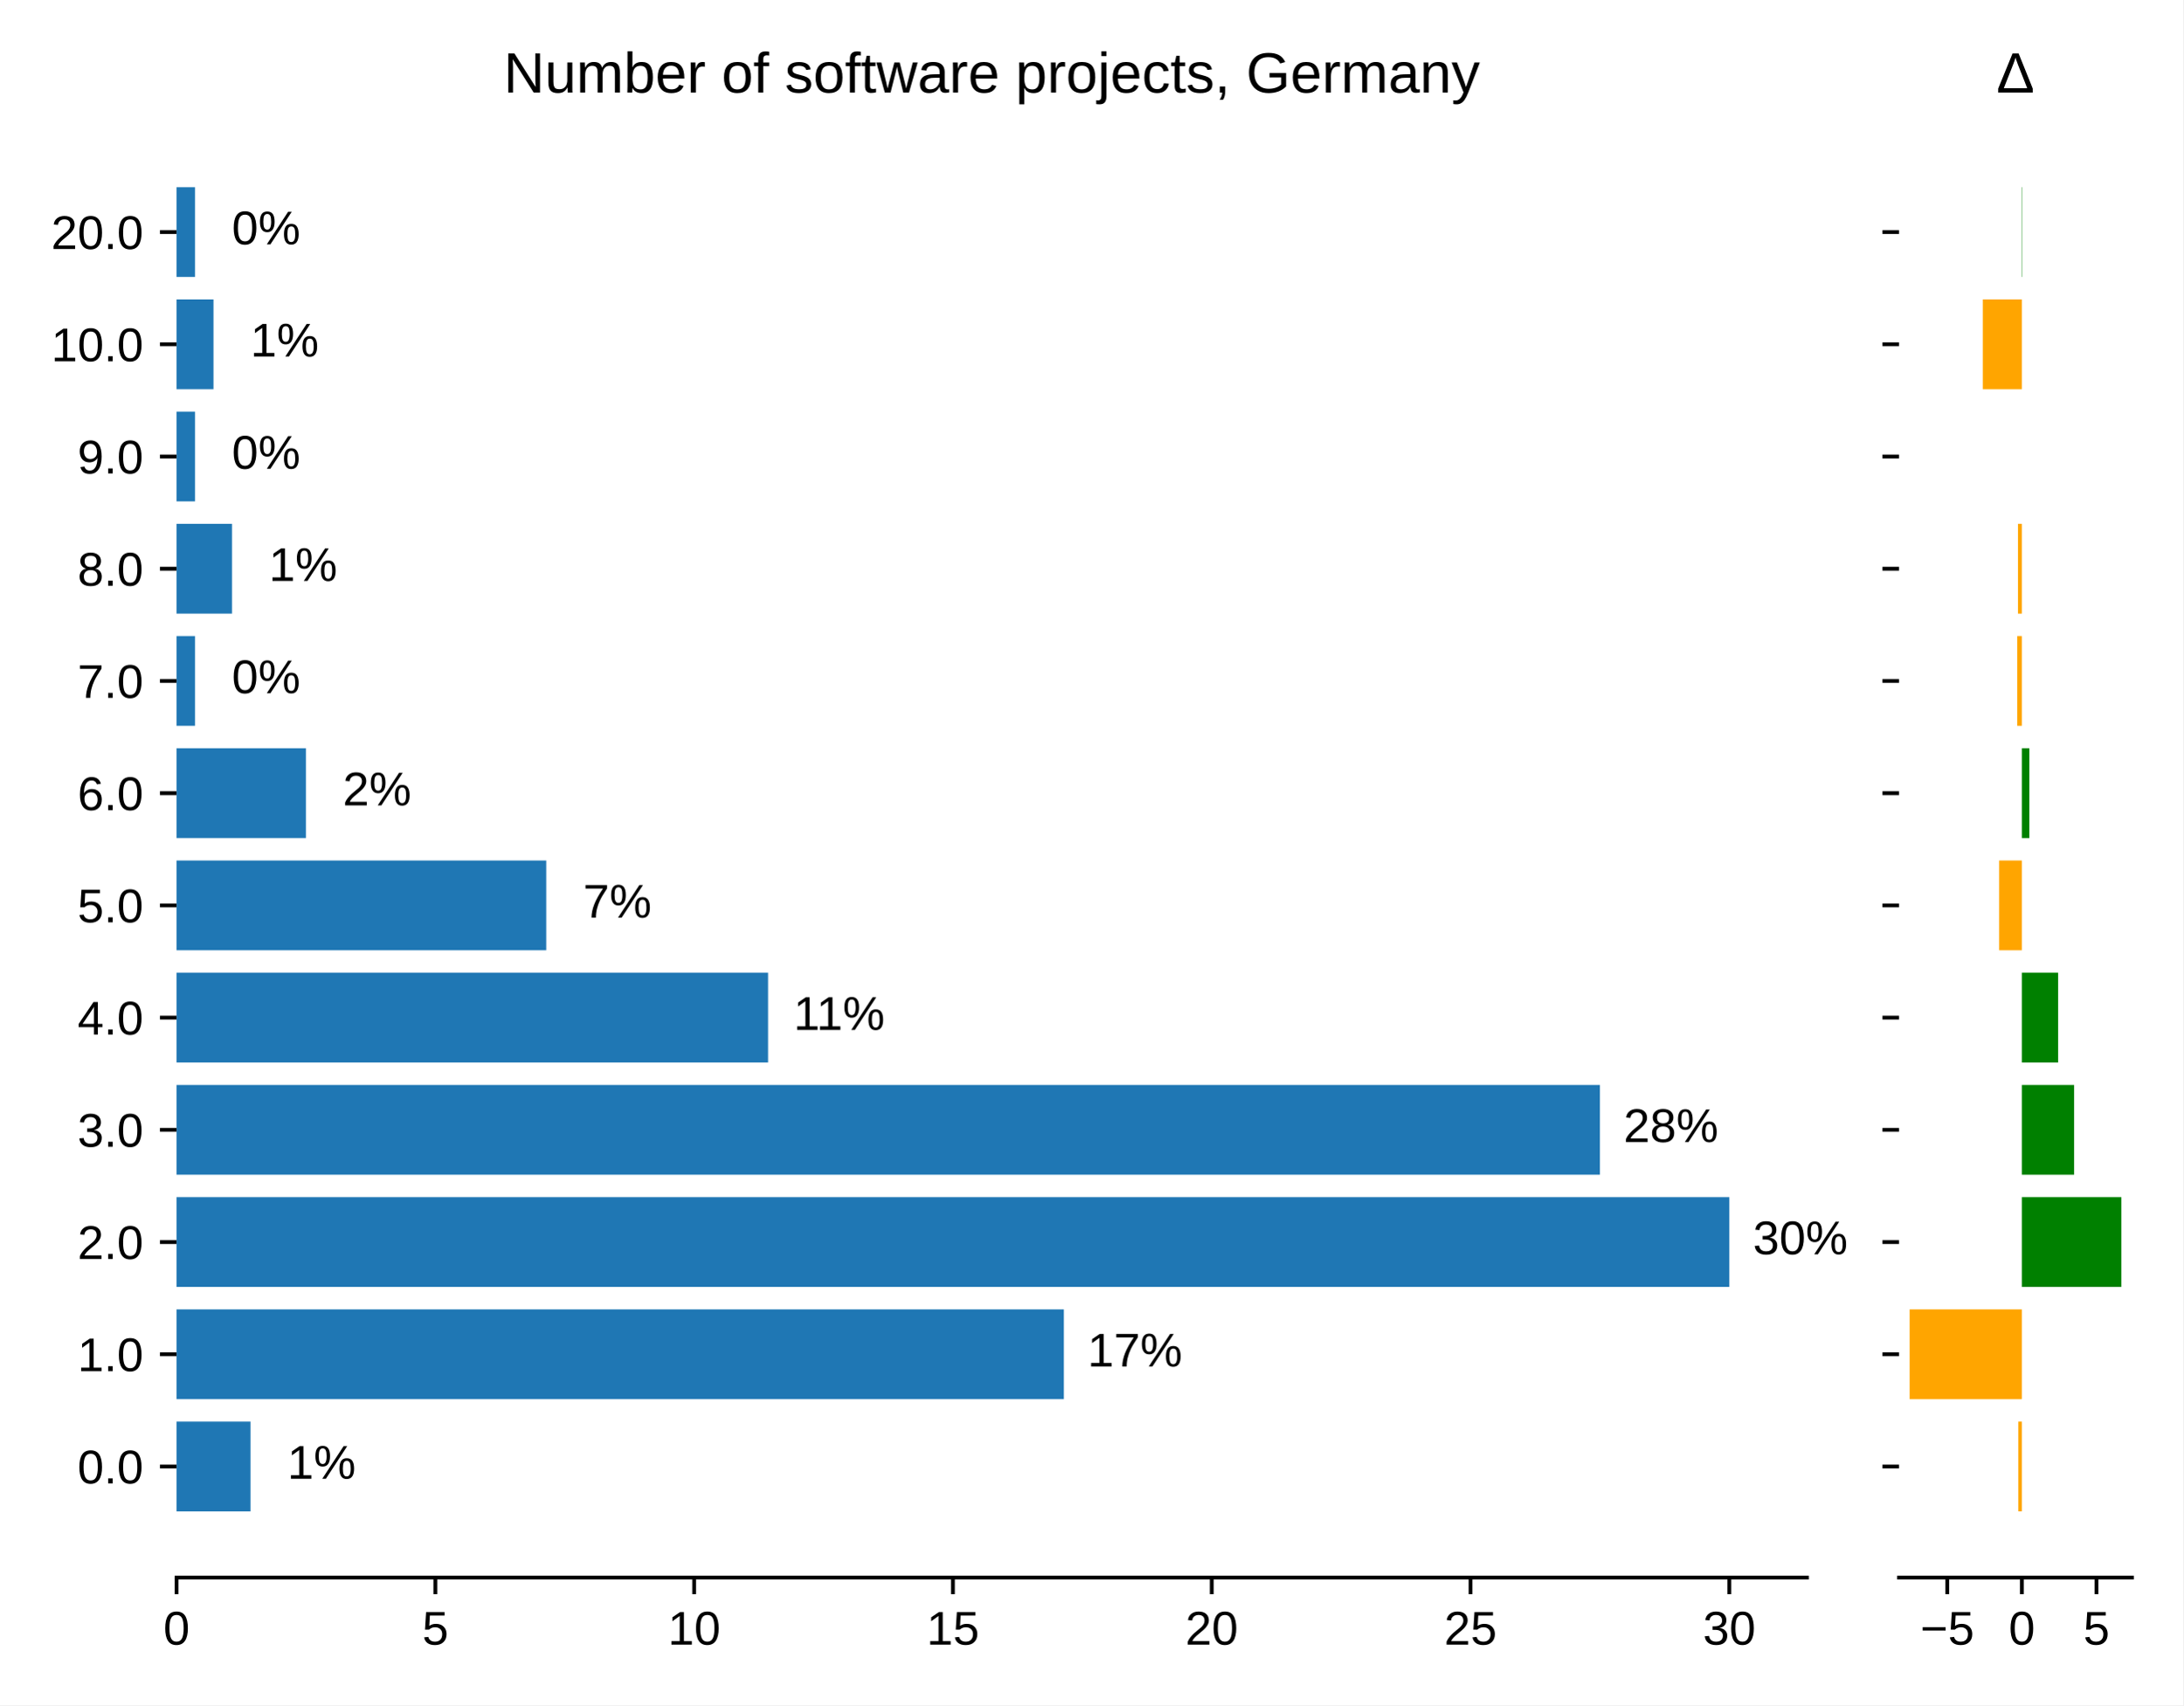
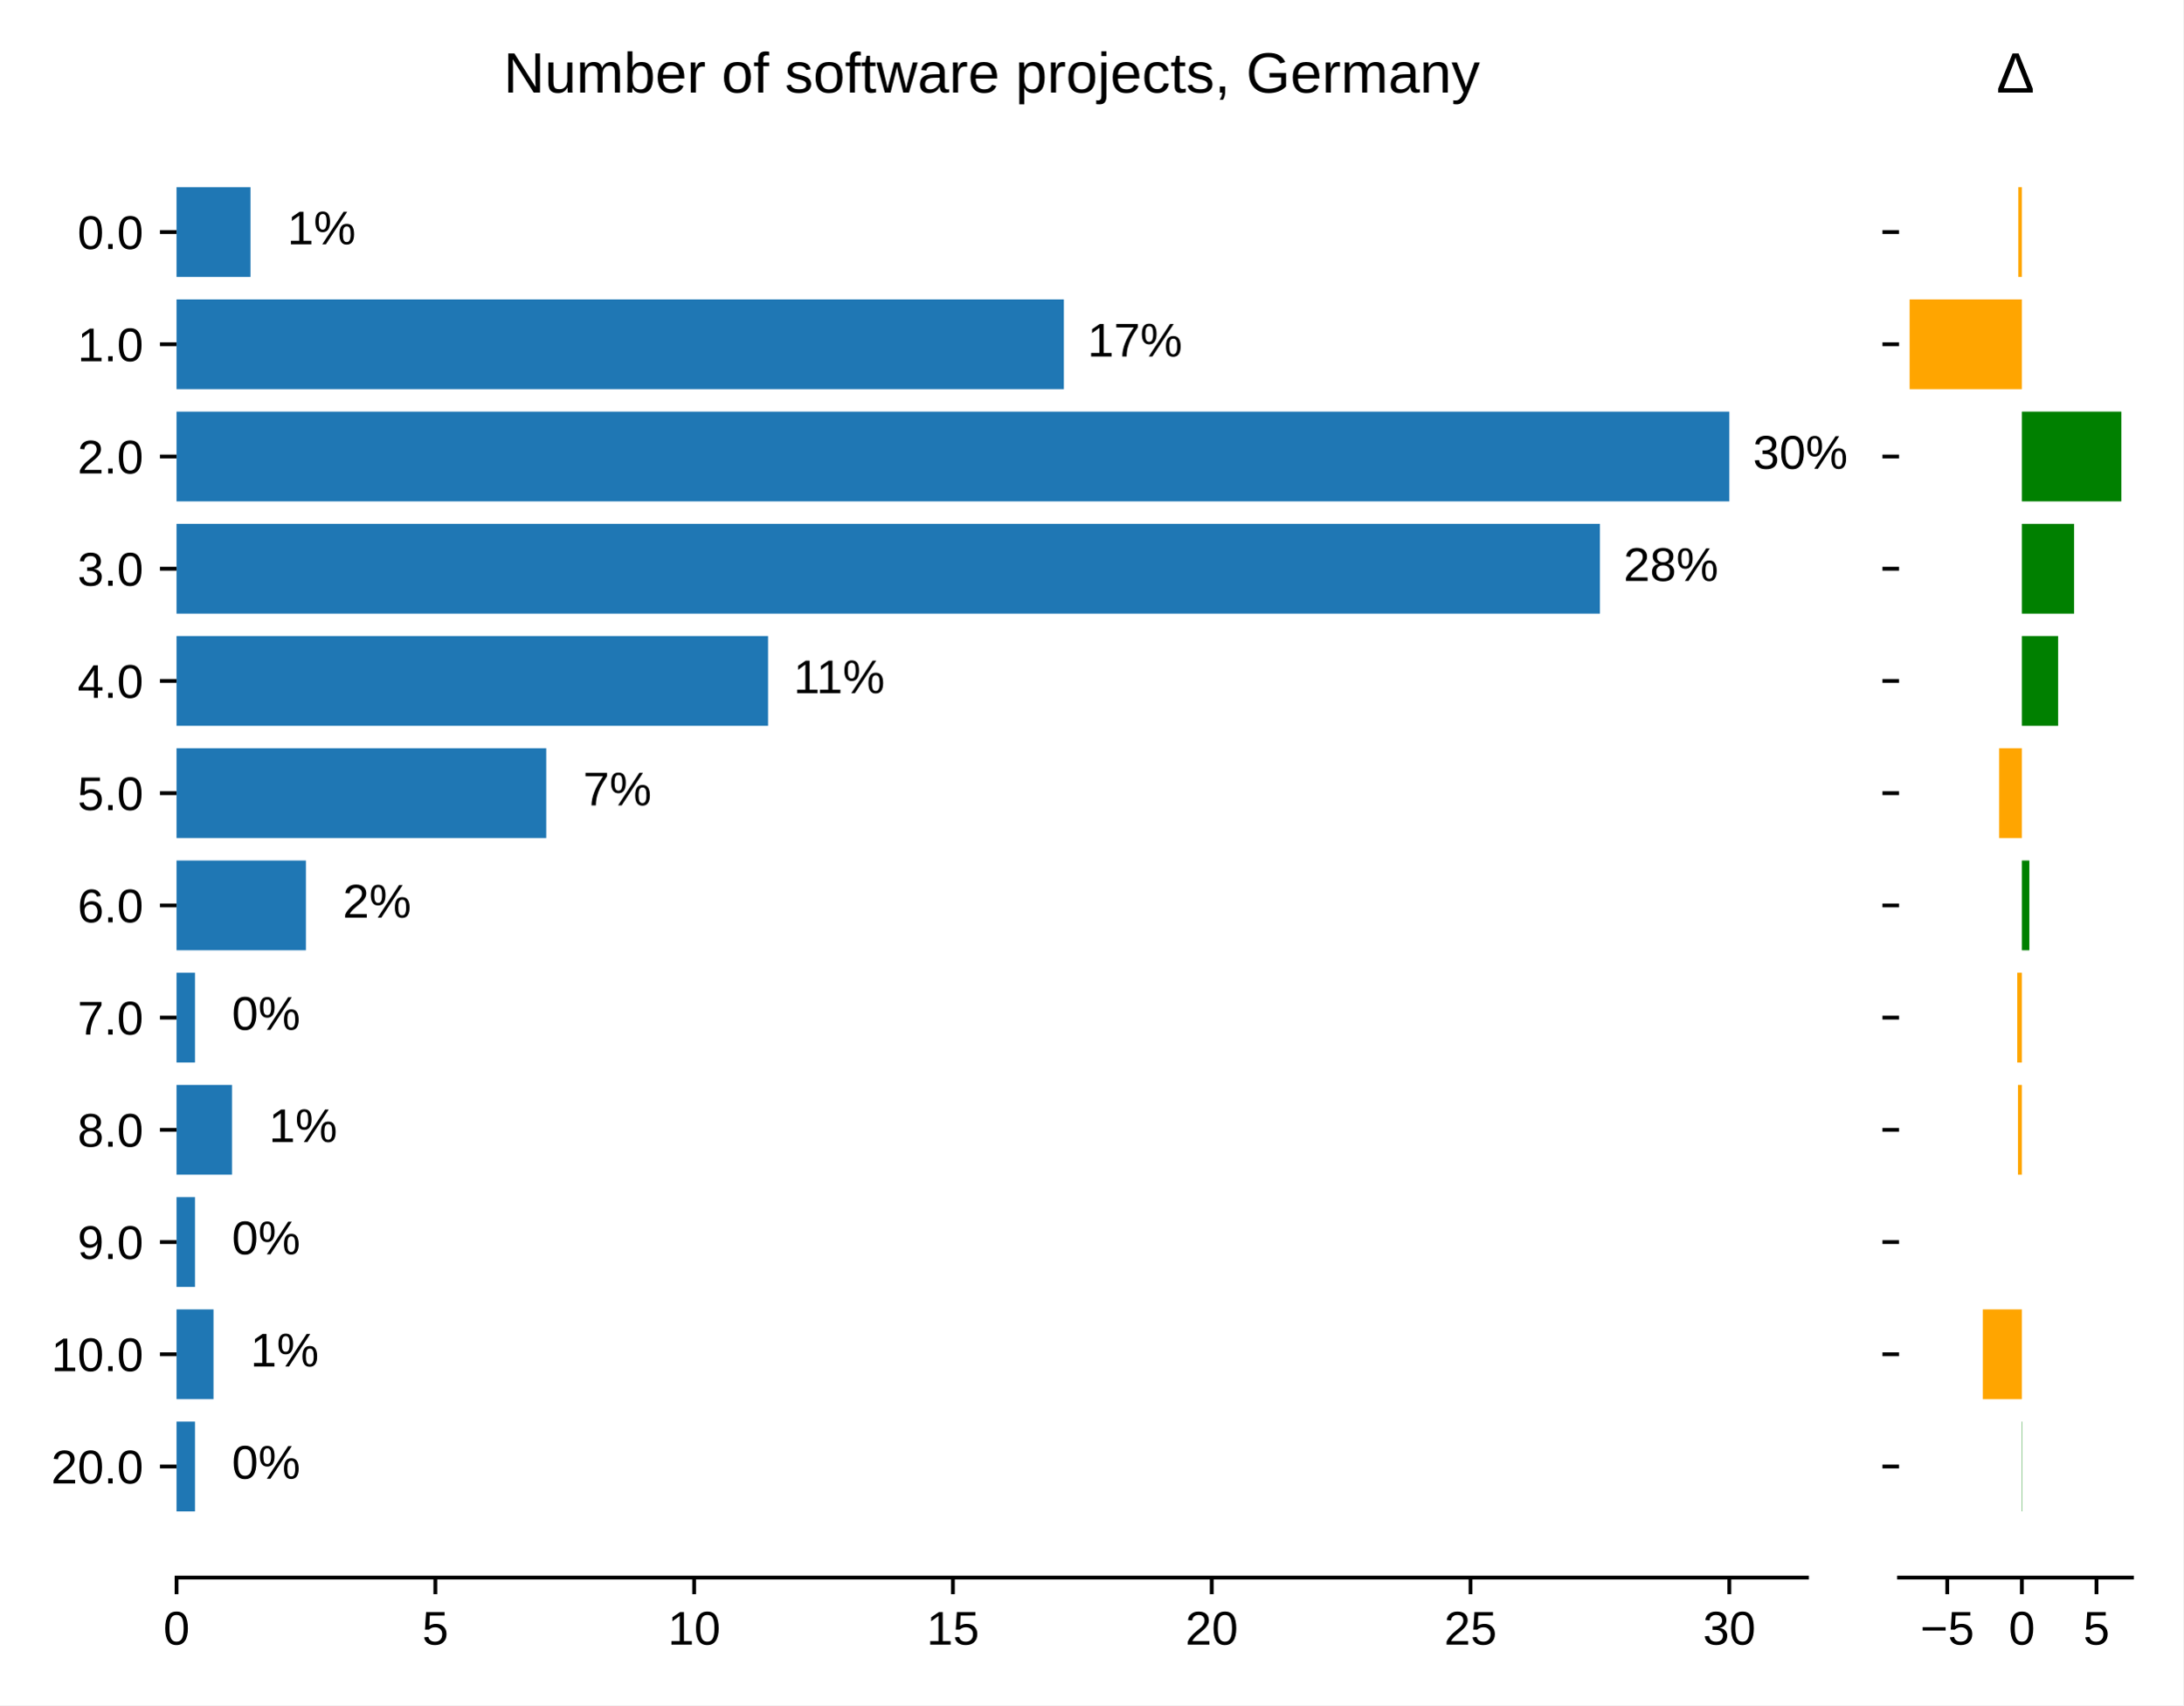
<svg xmlns="http://www.w3.org/2000/svg" xmlns:xlink="http://www.w3.org/1999/xlink" height="360pt" version="1.1" viewBox="0 0 460.8 360" width="460.8pt">
  <defs>
    <style type="text/css">*{stroke-linecap:butt;stroke-linejoin:round;}</style>
  </defs>
  <g id="figure_1">
    <g id="patch_1">
      <path d="M 0 360  L 460.8 360  L 460.8 0  L 0 0  z " style="fill:#ffffff;" />
    </g>
    <g id="axes_1">
      <g id="patch_2">
        <path d="M 37.261 333.055  L 381.406 333.055  L 381.406 25.536  L 37.261 25.536  z " style="fill:#ffffff;" />
      </g>
      <g id="patch_3">
-         <path clip-path="url(#p81cf5aa0c4)" d="M 37.261 319.077  L 52.868 319.077  L 52.868 300.123  L 37.261 300.123  z " style="fill:#1f77b4;" />
+         <path clip-path="url(#p81cf5aa0c4)" d="M 37.261 319.077  L 41.163 319.077  L 41.163 300.123  L 37.261 300.123  z " style="fill:#1f77b4;" />
      </g>
      <g id="patch_4">
-         <path clip-path="url(#p81cf5aa0c4)" d="M 37.261 295.385  L 224.551 295.385  L 224.551 276.431  L 37.261 276.431  z " style="fill:#1f77b4;" />
+         <path clip-path="url(#p81cf5aa0c4)" d="M 37.261 295.385  L 45.065 295.385  L 45.065 276.431  L 37.261 276.431  z " style="fill:#1f77b4;" />
      </g>
      <g id="patch_5">
-         <path clip-path="url(#p81cf5aa0c4)" d="M 37.261 271.693  L 365.019 271.693  L 365.019 252.74  L 37.261 252.74  z " style="fill:#1f77b4;" />
+         <path clip-path="url(#p81cf5aa0c4)" d="M 37.261 271.693  L 41.163 271.693  L 41.163 252.74  L 37.261 252.74  z " style="fill:#1f77b4;" />
      </g>
      <g id="patch_6">
-         <path clip-path="url(#p81cf5aa0c4)" d="M 37.261 248.001  L 337.705 248.001  L 337.705 229.048  L 37.261 229.048  z " style="fill:#1f77b4;" />
+         <path clip-path="url(#p81cf5aa0c4)" d="M 37.261 248.001  L 48.967 248.001  L 48.967 229.048  L 37.261 229.048  z " style="fill:#1f77b4;" />
      </g>
      <g id="patch_7">
-         <path clip-path="url(#p81cf5aa0c4)" d="M 37.261 224.31  L 162.121 224.31  L 162.121 205.356  L 37.261 205.356  z " style="fill:#1f77b4;" />
+         <path clip-path="url(#p81cf5aa0c4)" d="M 37.261 224.31  L 41.163 224.31  L 41.163 205.356  L 37.261 205.356  z " style="fill:#1f77b4;" />
      </g>
      <g id="patch_8">
-         <path clip-path="url(#p81cf5aa0c4)" d="M 37.261 200.618  L 115.298 200.618  L 115.298 181.664  L 37.261 181.664  z " style="fill:#1f77b4;" />
+         <path clip-path="url(#p81cf5aa0c4)" d="M 37.261 200.618  L 64.574 200.618  L 64.574 181.664  L 37.261 181.664  z " style="fill:#1f77b4;" />
      </g>
      <g id="patch_9">
-         <path clip-path="url(#p81cf5aa0c4)" d="M 37.261 176.926  L 64.574 176.926  L 64.574 157.973  L 37.261 157.973  z " style="fill:#1f77b4;" />
+         <path clip-path="url(#p81cf5aa0c4)" d="M 37.261 176.926  L 115.298 176.926  L 115.298 157.973  L 37.261 157.973  z " style="fill:#1f77b4;" />
      </g>
      <g id="patch_10">
-         <path clip-path="url(#p81cf5aa0c4)" d="M 37.261 153.234  L 41.163 153.234  L 41.163 134.281  L 37.261 134.281  z " style="fill:#1f77b4;" />
+         <path clip-path="url(#p81cf5aa0c4)" d="M 37.261 153.234  L 162.121 153.234  L 162.121 134.281  L 37.261 134.281  z " style="fill:#1f77b4;" />
      </g>
      <g id="patch_11">
-         <path clip-path="url(#p81cf5aa0c4)" d="M 37.261 129.542  L 48.967 129.542  L 48.967 110.589  L 37.261 110.589  z " style="fill:#1f77b4;" />
+         <path clip-path="url(#p81cf5aa0c4)" d="M 37.261 129.542  L 337.705 129.542  L 337.705 110.589  L 37.261 110.589  z " style="fill:#1f77b4;" />
      </g>
      <g id="patch_12">
-         <path clip-path="url(#p81cf5aa0c4)" d="M 37.261 105.851  L 41.163 105.851  L 41.163 86.897  L 37.261 86.897  z " style="fill:#1f77b4;" />
+         <path clip-path="url(#p81cf5aa0c4)" d="M 37.261 105.851  L 365.019 105.851  L 365.019 86.897  L 37.261 86.897  z " style="fill:#1f77b4;" />
      </g>
      <g id="patch_13">
-         <path clip-path="url(#p81cf5aa0c4)" d="M 37.261 82.159  L 45.065 82.159  L 45.065 63.206  L 37.261 63.206  z " style="fill:#1f77b4;" />
+         <path clip-path="url(#p81cf5aa0c4)" d="M 37.261 82.159  L 224.551 82.159  L 224.551 63.206  L 37.261 63.206  z " style="fill:#1f77b4;" />
      </g>
      <g id="patch_14">
-         <path clip-path="url(#p81cf5aa0c4)" d="M 37.261 58.467  L 41.163 58.467  L 41.163 39.514  L 37.261 39.514  z " style="fill:#1f77b4;" />
+         <path clip-path="url(#p81cf5aa0c4)" d="M 37.261 58.467  L 52.868 58.467  L 52.868 39.514  L 37.261 39.514  z " style="fill:#1f77b4;" />
      </g>
      <g id="matplotlib.axis_1">
        <g id="xtick_1">
          <g id="line2d_1">
            <defs>
              <path d="M 0 0  L 0 3.5  " id="mc3a356a46d" style="stroke:#000000;stroke-width:0.8;" />
            </defs>
            <g>
              <use style="stroke:#000000;stroke-width:0.8;" x="37.261" xlink:href="#mc3a356a46d" y="333.055" />
            </g>
          </g>
          <g id="text_1">
            <text style="font-family:Arial;font-size:10px;font-stretch:normal;font-style:normal;font-weight:normal;text-anchor:middle;" transform="rotate(-0, 37.26094, 347.2125)" x="37.261" y="347.212">0</text>
          </g>
        </g>
        <g id="xtick_2">
          <g id="line2d_2">
            <g>
              <use style="stroke:#000000;stroke-width:0.8;" x="91.887" xlink:href="#mc3a356a46d" y="333.055" />
            </g>
          </g>
          <g id="text_2">
            <text style="font-family:Arial;font-size:10px;font-stretch:normal;font-style:normal;font-weight:normal;text-anchor:middle;" transform="rotate(-0, 91.88721, 347.2125)" x="91.887" y="347.212">5</text>
          </g>
        </g>
        <g id="xtick_3">
          <g id="line2d_3">
            <g>
              <use style="stroke:#000000;stroke-width:0.8;" x="146.513" xlink:href="#mc3a356a46d" y="333.055" />
            </g>
          </g>
          <g id="text_3">
            <text style="font-family:Arial;font-size:10px;font-stretch:normal;font-style:normal;font-weight:normal;text-anchor:middle;" transform="rotate(-0, 146.5135, 347.2125)" x="146.513" y="347.212">10</text>
          </g>
        </g>
        <g id="xtick_4">
          <g id="line2d_4">
            <g>
              <use style="stroke:#000000;stroke-width:0.8;" x="201.14" xlink:href="#mc3a356a46d" y="333.055" />
            </g>
          </g>
          <g id="text_4">
            <text style="font-family:Arial;font-size:10px;font-stretch:normal;font-style:normal;font-weight:normal;text-anchor:middle;" transform="rotate(-0, 201.1398, 347.2125)" x="201.14" y="347.212">15</text>
          </g>
        </g>
        <g id="xtick_5">
          <g id="line2d_5">
            <g>
              <use style="stroke:#000000;stroke-width:0.8;" x="255.766" xlink:href="#mc3a356a46d" y="333.055" />
            </g>
          </g>
          <g id="text_5">
            <text style="font-family:Arial;font-size:10px;font-stretch:normal;font-style:normal;font-weight:normal;text-anchor:middle;" transform="rotate(-0, 255.766, 347.2125)" x="255.766" y="347.212">20</text>
          </g>
        </g>
        <g id="xtick_6">
          <g id="line2d_6">
            <g>
              <use style="stroke:#000000;stroke-width:0.8;" x="310.392" xlink:href="#mc3a356a46d" y="333.055" />
            </g>
          </g>
          <g id="text_6">
            <text style="font-family:Arial;font-size:10px;font-stretch:normal;font-style:normal;font-weight:normal;text-anchor:middle;" transform="rotate(-0, 310.3923, 347.2125)" x="310.392" y="347.212">25</text>
          </g>
        </g>
        <g id="xtick_7">
          <g id="line2d_7">
            <g>
              <use style="stroke:#000000;stroke-width:0.8;" x="365.019" xlink:href="#mc3a356a46d" y="333.055" />
            </g>
          </g>
          <g id="text_7">
            <text style="font-family:Arial;font-size:10px;font-stretch:normal;font-style:normal;font-weight:normal;text-anchor:middle;" transform="rotate(-0, 365.0186, 347.2125)" x="365.019" y="347.212">30</text>
          </g>
        </g>
      </g>
      <g id="matplotlib.axis_2">
        <g id="ytick_1">
          <g id="line2d_8">
            <defs>
              <path d="M 0 0  L -3.5 0  " id="m82278324de" style="stroke:#000000;stroke-width:0.8;" />
            </defs>
            <g>
              <use style="stroke:#000000;stroke-width:0.8;" x="37.261" xlink:href="#m82278324de" y="309.6" />
            </g>
          </g>
          <g id="text_8">
-             <text style="font-family:Arial;font-size:10px;font-stretch:normal;font-style:normal;font-weight:normal;text-anchor:end;" transform="rotate(-0, 30.26094, 313.1787)" x="30.261" y="313.179">0.0</text>
+             <text style="font-family:Arial;font-size:10px;font-stretch:normal;font-style:normal;font-weight:normal;text-anchor:end;" transform="rotate(-0, 30.26094, 313.1787)" x="30.261" y="313.179">20.0</text>
          </g>
        </g>
        <g id="ytick_2">
          <g id="line2d_9">
            <g>
              <use style="stroke:#000000;stroke-width:0.8;" x="37.261" xlink:href="#m82278324de" y="285.908" />
            </g>
          </g>
          <g id="text_9">
-             <text style="font-family:Arial;font-size:10px;font-stretch:normal;font-style:normal;font-weight:normal;text-anchor:end;" transform="rotate(-0, 30.26094, 289.487)" x="30.261" y="289.487">1.0</text>
+             <text style="font-family:Arial;font-size:10px;font-stretch:normal;font-style:normal;font-weight:normal;text-anchor:end;" transform="rotate(-0, 30.26094, 289.487)" x="30.261" y="289.487">10.0</text>
          </g>
        </g>
        <g id="ytick_3">
          <g id="line2d_10">
            <g>
              <use style="stroke:#000000;stroke-width:0.8;" x="37.261" xlink:href="#m82278324de" y="262.216" />
            </g>
          </g>
          <g id="text_10">
-             <text style="font-family:Arial;font-size:10px;font-stretch:normal;font-style:normal;font-weight:normal;text-anchor:end;" transform="rotate(-0, 30.26094, 265.7952)" x="30.261" y="265.795">2.0</text>
+             <text style="font-family:Arial;font-size:10px;font-stretch:normal;font-style:normal;font-weight:normal;text-anchor:end;" transform="rotate(-0, 30.26094, 265.7952)" x="30.261" y="265.795">9.0</text>
          </g>
        </g>
        <g id="ytick_4">
          <g id="line2d_11">
            <g>
              <use style="stroke:#000000;stroke-width:0.8;" x="37.261" xlink:href="#m82278324de" y="238.525" />
            </g>
          </g>
          <g id="text_11">
-             <text style="font-family:Arial;font-size:10px;font-stretch:normal;font-style:normal;font-weight:normal;text-anchor:end;" transform="rotate(-0, 30.26094, 242.1035)" x="30.261" y="242.103">3.0</text>
+             <text style="font-family:Arial;font-size:10px;font-stretch:normal;font-style:normal;font-weight:normal;text-anchor:end;" transform="rotate(-0, 30.26094, 242.1035)" x="30.261" y="242.103">8.0</text>
          </g>
        </g>
        <g id="ytick_5">
          <g id="line2d_12">
            <g>
              <use style="stroke:#000000;stroke-width:0.8;" x="37.261" xlink:href="#m82278324de" y="214.833" />
            </g>
          </g>
          <g id="text_12">
-             <text style="font-family:Arial;font-size:10px;font-stretch:normal;font-style:normal;font-weight:normal;text-anchor:end;" transform="rotate(-0, 30.26094, 218.4117)" x="30.261" y="218.412">4.0</text>
+             <text style="font-family:Arial;font-size:10px;font-stretch:normal;font-style:normal;font-weight:normal;text-anchor:end;" transform="rotate(-0, 30.26094, 218.4117)" x="30.261" y="218.412">7.0</text>
          </g>
        </g>
        <g id="ytick_6">
          <g id="line2d_13">
            <g>
              <use style="stroke:#000000;stroke-width:0.8;" x="37.261" xlink:href="#m82278324de" y="191.141" />
            </g>
          </g>
          <g id="text_13">
-             <text style="font-family:Arial;font-size:10px;font-stretch:normal;font-style:normal;font-weight:normal;text-anchor:end;" transform="rotate(-0, 30.26094, 194.7199)" x="30.261" y="194.72">5.0</text>
+             <text style="font-family:Arial;font-size:10px;font-stretch:normal;font-style:normal;font-weight:normal;text-anchor:end;" transform="rotate(-0, 30.26094, 194.7199)" x="30.261" y="194.72">6.0</text>
          </g>
        </g>
        <g id="ytick_7">
          <g id="line2d_14">
            <g>
              <use style="stroke:#000000;stroke-width:0.8;" x="37.261" xlink:href="#m82278324de" y="167.449" />
            </g>
          </g>
          <g id="text_14">
-             <text style="font-family:Arial;font-size:10px;font-stretch:normal;font-style:normal;font-weight:normal;text-anchor:end;" transform="rotate(-0, 30.26094, 171.0282)" x="30.261" y="171.028">6.0</text>
+             <text style="font-family:Arial;font-size:10px;font-stretch:normal;font-style:normal;font-weight:normal;text-anchor:end;" transform="rotate(-0, 30.26094, 171.0282)" x="30.261" y="171.028">5.0</text>
          </g>
        </g>
        <g id="ytick_8">
          <g id="line2d_15">
            <g>
              <use style="stroke:#000000;stroke-width:0.8;" x="37.261" xlink:href="#m82278324de" y="143.758" />
            </g>
          </g>
          <g id="text_15">
-             <text style="font-family:Arial;font-size:10px;font-stretch:normal;font-style:normal;font-weight:normal;text-anchor:end;" transform="rotate(-0, 30.26094, 147.3364)" x="30.261" y="147.336">7.0</text>
+             <text style="font-family:Arial;font-size:10px;font-stretch:normal;font-style:normal;font-weight:normal;text-anchor:end;" transform="rotate(-0, 30.26094, 147.3364)" x="30.261" y="147.336">4.0</text>
          </g>
        </g>
        <g id="ytick_9">
          <g id="line2d_16">
            <g>
              <use style="stroke:#000000;stroke-width:0.8;" x="37.261" xlink:href="#m82278324de" y="120.066" />
            </g>
          </g>
          <g id="text_16">
-             <text style="font-family:Arial;font-size:10px;font-stretch:normal;font-style:normal;font-weight:normal;text-anchor:end;" transform="rotate(-0, 30.26094, 123.6447)" x="30.261" y="123.645">8.0</text>
+             <text style="font-family:Arial;font-size:10px;font-stretch:normal;font-style:normal;font-weight:normal;text-anchor:end;" transform="rotate(-0, 30.26094, 123.6447)" x="30.261" y="123.645">3.0</text>
          </g>
        </g>
        <g id="ytick_10">
          <g id="line2d_17">
            <g>
              <use style="stroke:#000000;stroke-width:0.8;" x="37.261" xlink:href="#m82278324de" y="96.374" />
            </g>
          </g>
          <g id="text_17">
-             <text style="font-family:Arial;font-size:10px;font-stretch:normal;font-style:normal;font-weight:normal;text-anchor:end;" transform="rotate(-0, 30.26094, 99.9529)" x="30.261" y="99.953">9.0</text>
+             <text style="font-family:Arial;font-size:10px;font-stretch:normal;font-style:normal;font-weight:normal;text-anchor:end;" transform="rotate(-0, 30.26094, 99.9529)" x="30.261" y="99.953">2.0</text>
          </g>
        </g>
        <g id="ytick_11">
          <g id="line2d_18">
            <g>
              <use style="stroke:#000000;stroke-width:0.8;" x="37.261" xlink:href="#m82278324de" y="72.682" />
            </g>
          </g>
          <g id="text_18">
-             <text style="font-family:Arial;font-size:10px;font-stretch:normal;font-style:normal;font-weight:normal;text-anchor:end;" transform="rotate(-0, 30.26094, 76.26114)" x="30.261" y="76.261">10.0</text>
+             <text style="font-family:Arial;font-size:10px;font-stretch:normal;font-style:normal;font-weight:normal;text-anchor:end;" transform="rotate(-0, 30.26094, 76.26114)" x="30.261" y="76.261">1.0</text>
          </g>
        </g>
        <g id="ytick_12">
          <g id="line2d_19">
            <g>
              <use style="stroke:#000000;stroke-width:0.8;" x="37.261" xlink:href="#m82278324de" y="48.99" />
            </g>
          </g>
          <g id="text_19">
-             <text style="font-family:Arial;font-size:10px;font-stretch:normal;font-style:normal;font-weight:normal;text-anchor:end;" transform="rotate(-0, 30.26094, 52.56938)" x="30.261" y="52.569">20.0</text>
+             <text style="font-family:Arial;font-size:10px;font-stretch:normal;font-style:normal;font-weight:normal;text-anchor:end;" transform="rotate(-0, 30.26094, 52.56938)" x="30.261" y="52.569">0.0</text>
          </g>
        </g>
      </g>
      <g id="patch_15">
        <path d="M 37.261 333.055  L 381.406 333.055  " style="fill:none;stroke:#000000;stroke-linecap:square;stroke-linejoin:miter;stroke-width:0.8;" />
      </g>
      <g id="text_20">
-         <text style="font-family:Arial;font-size:10px;font-stretch:normal;font-style:normal;font-weight:normal;text-anchor:middle;" transform="rotate(-0, 67.86844, 312.185)" x="67.868" y="312.185">1%</text>
+         <text style="font-family:Arial;font-size:10px;font-stretch:normal;font-style:normal;font-weight:normal;text-anchor:middle;" transform="rotate(-0, 56.16281, 312.185)" x="56.163" y="312.185">0%</text>
      </g>
      <g id="text_21">
-         <text style="font-family:Arial;font-size:10px;font-stretch:normal;font-style:normal;font-weight:normal;text-anchor:middle;" transform="rotate(-0, 239.551, 288.4932)" x="239.551" y="288.493">17%</text>
+         <text style="font-family:Arial;font-size:10px;font-stretch:normal;font-style:normal;font-weight:normal;text-anchor:middle;" transform="rotate(-0, 60.06469, 288.4932)" x="60.065" y="288.493">1%</text>
      </g>
      <g id="text_22">
-         <text style="font-family:Arial;font-size:10px;font-stretch:normal;font-style:normal;font-weight:normal;text-anchor:middle;" transform="rotate(-0, 380.0186, 264.8015)" x="380.019" y="264.801">30%</text>
+         <text style="font-family:Arial;font-size:10px;font-stretch:normal;font-style:normal;font-weight:normal;text-anchor:middle;" transform="rotate(-0, 56.16281, 264.8015)" x="56.163" y="264.801">0%</text>
      </g>
      <g id="text_23">
-         <text style="font-family:Arial;font-size:10px;font-stretch:normal;font-style:normal;font-weight:normal;text-anchor:middle;" transform="rotate(-0, 352.7055, 241.1097)" x="352.705" y="241.11">28%</text>
+         <text style="font-family:Arial;font-size:10px;font-stretch:normal;font-style:normal;font-weight:normal;text-anchor:middle;" transform="rotate(-0, 63.96657, 241.1097)" x="63.967" y="241.11">1%</text>
      </g>
      <g id="text_24">
-         <text style="font-family:Arial;font-size:10px;font-stretch:normal;font-style:normal;font-weight:normal;text-anchor:middle;" transform="rotate(-0, 177.121, 217.418)" x="177.121" y="217.418">11%</text>
+         <text style="font-family:Arial;font-size:10px;font-stretch:normal;font-style:normal;font-weight:normal;text-anchor:middle;" transform="rotate(-0, 56.16281, 217.418)" x="56.163" y="217.418">0%</text>
      </g>
      <g id="text_25">
-         <text style="font-family:Arial;font-size:10px;font-stretch:normal;font-style:normal;font-weight:normal;text-anchor:middle;" transform="rotate(-0, 130.2985, 193.7262)" x="130.298" y="193.726">7%</text>
+         <text style="font-family:Arial;font-size:10px;font-stretch:normal;font-style:normal;font-weight:normal;text-anchor:middle;" transform="rotate(-0, 79.57408, 193.7262)" x="79.574" y="193.726">2%</text>
      </g>
      <g id="text_26">
-         <text style="font-family:Arial;font-size:10px;font-stretch:normal;font-style:normal;font-weight:normal;text-anchor:middle;" transform="rotate(-0, 79.57408, 170.0344)" x="79.574" y="170.034">2%</text>
+         <text style="font-family:Arial;font-size:10px;font-stretch:normal;font-style:normal;font-weight:normal;text-anchor:middle;" transform="rotate(-0, 130.2985, 170.0344)" x="130.298" y="170.034">7%</text>
      </g>
      <g id="text_27">
-         <text style="font-family:Arial;font-size:10px;font-stretch:normal;font-style:normal;font-weight:normal;text-anchor:middle;" transform="rotate(-0, 56.16281, 146.3427)" x="56.163" y="146.343">0%</text>
+         <text style="font-family:Arial;font-size:10px;font-stretch:normal;font-style:normal;font-weight:normal;text-anchor:middle;" transform="rotate(-0, 177.121, 146.3427)" x="177.121" y="146.343">11%</text>
      </g>
      <g id="text_28">
-         <text style="font-family:Arial;font-size:10px;font-stretch:normal;font-style:normal;font-weight:normal;text-anchor:middle;" transform="rotate(-0, 63.96657, 122.6509)" x="63.967" y="122.651">1%</text>
+         <text style="font-family:Arial;font-size:10px;font-stretch:normal;font-style:normal;font-weight:normal;text-anchor:middle;" transform="rotate(-0, 352.7055, 122.6509)" x="352.705" y="122.651">28%</text>
      </g>
      <g id="text_29">
-         <text style="font-family:Arial;font-size:10px;font-stretch:normal;font-style:normal;font-weight:normal;text-anchor:middle;" transform="rotate(-0, 56.16281, 98.95915)" x="56.163" y="98.959">0%</text>
+         <text style="font-family:Arial;font-size:10px;font-stretch:normal;font-style:normal;font-weight:normal;text-anchor:middle;" transform="rotate(-0, 380.0186, 98.95915)" x="380.019" y="98.959">30%</text>
      </g>
      <g id="text_30">
-         <text style="font-family:Arial;font-size:10px;font-stretch:normal;font-style:normal;font-weight:normal;text-anchor:middle;" transform="rotate(-0, 60.06469, 75.26739)" x="60.065" y="75.267">1%</text>
+         <text style="font-family:Arial;font-size:10px;font-stretch:normal;font-style:normal;font-weight:normal;text-anchor:middle;" transform="rotate(-0, 239.551, 75.26739)" x="239.551" y="75.267">17%</text>
      </g>
      <g id="text_31">
-         <text style="font-family:Arial;font-size:10px;font-stretch:normal;font-style:normal;font-weight:normal;text-anchor:middle;" transform="rotate(-0, 56.16281, 51.57563)" x="56.163" y="51.576">0%</text>
+         <text style="font-family:Arial;font-size:10px;font-stretch:normal;font-style:normal;font-weight:normal;text-anchor:middle;" transform="rotate(-0, 67.86844, 51.57563)" x="67.868" y="51.576">1%</text>
      </g>
      <g id="text_32">
        <text style="font-family:Arial;font-size:12px;font-stretch:normal;font-style:normal;font-weight:normal;text-anchor:middle;" transform="rotate(-0, 209.3337, 19.53562)" x="209.334" y="19.536">Number of software projects, Germany</text>
      </g>
    </g>
    <g id="axes_2">
      <g id="patch_16">
        <path d="M 400.836 333.055  L 450 333.055  L 450 25.536  L 400.836 25.536  z " style="fill:#ffffff;" />
      </g>
      <g id="patch_17">
-         <path clip-path="url(#pde192856e8)" d="M 426.768 319.077  L 426.018 319.077  L 426.018 300.123  L 426.768 300.123  z " style="fill:#ffa500;" />
+         <path clip-path="url(#pde192856e8)" d="M 426.768 319.077  L 426.843 319.077  L 426.843 300.123  L 426.768 300.123  z " style="fill:#008000;" />
      </g>
      <g id="patch_18">
-         <path clip-path="url(#pde192856e8)" d="M 426.768 295.385  L 403.071 295.385  L 403.071 276.431  L 426.768 276.431  z " style="fill:#ffa500;" />
+         <path clip-path="url(#pde192856e8)" d="M 426.768 295.385  L 418.519 295.385  L 418.519 276.431  L 426.768 276.431  z " style="fill:#ffa500;" />
      </g>
      <g id="patch_19">
-         <path clip-path="url(#pde192856e8)" d="M 426.768 271.693  L 447.765 271.693  L 447.765 252.74  L 426.768 252.74  z " style="fill:#008000;" />
+         <path clip-path="url(#pde192856e8)" d="M 0 0  z " style="fill:#ffa500;" />
      </g>
      <g id="patch_20">
-         <path clip-path="url(#pde192856e8)" d="M 426.768 248.001  L 437.792 248.001  L 437.792 229.048  L 426.768 229.048  z " style="fill:#008000;" />
+         <path clip-path="url(#pde192856e8)" d="M 426.768 248.001  L 425.943 248.001  L 425.943 229.048  L 426.768 229.048  z " style="fill:#ffa500;" />
      </g>
      <g id="patch_21">
-         <path clip-path="url(#pde192856e8)" d="M 426.768 224.31  L 434.417 224.31  L 434.417 205.356  L 426.768 205.356  z " style="fill:#008000;" />
+         <path clip-path="url(#pde192856e8)" d="M 426.768 224.31  L 425.793 224.31  L 425.793 205.356  L 426.768 205.356  z " style="fill:#ffa500;" />
      </g>
      <g id="patch_22">
-         <path clip-path="url(#pde192856e8)" d="M 426.768 200.618  L 421.969 200.618  L 421.969 181.664  L 426.768 181.664  z " style="fill:#ffa500;" />
+         <path clip-path="url(#pde192856e8)" d="M 426.768 200.618  L 428.343 200.618  L 428.343 181.664  L 426.768 181.664  z " style="fill:#008000;" />
      </g>
      <g id="patch_23">
-         <path clip-path="url(#pde192856e8)" d="M 426.768 176.926  L 428.343 176.926  L 428.343 157.973  L 426.768 157.973  z " style="fill:#008000;" />
+         <path clip-path="url(#pde192856e8)" d="M 426.768 176.926  L 421.969 176.926  L 421.969 157.973  L 426.768 157.973  z " style="fill:#ffa500;" />
      </g>
      <g id="patch_24">
-         <path clip-path="url(#pde192856e8)" d="M 426.768 153.234  L 425.793 153.234  L 425.793 134.281  L 426.768 134.281  z " style="fill:#ffa500;" />
+         <path clip-path="url(#pde192856e8)" d="M 426.768 153.234  L 434.417 153.234  L 434.417 134.281  L 426.768 134.281  z " style="fill:#008000;" />
      </g>
      <g id="patch_25">
-         <path clip-path="url(#pde192856e8)" d="M 426.768 129.542  L 425.943 129.542  L 425.943 110.589  L 426.768 110.589  z " style="fill:#ffa500;" />
+         <path clip-path="url(#pde192856e8)" d="M 426.768 129.542  L 437.792 129.542  L 437.792 110.589  L 426.768 110.589  z " style="fill:#008000;" />
      </g>
      <g id="patch_26">
-         <path clip-path="url(#pde192856e8)" d="M 0 0  z " style="fill:#ffa500;" />
+         <path clip-path="url(#pde192856e8)" d="M 426.768 105.851  L 447.765 105.851  L 447.765 86.897  L 426.768 86.897  z " style="fill:#008000;" />
      </g>
      <g id="patch_27">
-         <path clip-path="url(#pde192856e8)" d="M 426.768 82.159  L 418.519 82.159  L 418.519 63.206  L 426.768 63.206  z " style="fill:#ffa500;" />
+         <path clip-path="url(#pde192856e8)" d="M 426.768 82.159  L 403.071 82.159  L 403.071 63.206  L 426.768 63.206  z " style="fill:#ffa500;" />
      </g>
      <g id="patch_28">
-         <path clip-path="url(#pde192856e8)" d="M 426.768 58.467  L 426.843 58.467  L 426.843 39.514  L 426.768 39.514  z " style="fill:#008000;" />
+         <path clip-path="url(#pde192856e8)" d="M 426.768 58.467  L 426.018 58.467  L 426.018 39.514  L 426.768 39.514  z " style="fill:#ffa500;" />
      </g>
      <g id="matplotlib.axis_3">
        <g id="xtick_8">
          <g id="line2d_20">
            <g>
              <use style="stroke:#000000;stroke-width:0.8;" x="411.02" xlink:href="#mc3a356a46d" y="333.055" />
            </g>
          </g>
          <g id="text_33">
            <text style="font-family:Arial;font-size:10px;font-stretch:normal;font-style:normal;font-weight:normal;text-anchor:middle;" transform="rotate(-0, 411.02, 347.2125)" x="411.02" y="347.212">−5</text>
          </g>
        </g>
        <g id="xtick_9">
          <g id="line2d_21">
            <g>
              <use style="stroke:#000000;stroke-width:0.8;" x="426.768" xlink:href="#mc3a356a46d" y="333.055" />
            </g>
          </g>
          <g id="text_34">
            <text style="font-family:Arial;font-size:10px;font-stretch:normal;font-style:normal;font-weight:normal;text-anchor:middle;" transform="rotate(-0, 426.768, 347.2125)" x="426.768" y="347.212">0</text>
          </g>
        </g>
        <g id="xtick_10">
          <g id="line2d_22">
            <g>
              <use style="stroke:#000000;stroke-width:0.8;" x="442.516" xlink:href="#mc3a356a46d" y="333.055" />
            </g>
          </g>
          <g id="text_35">
            <text style="font-family:Arial;font-size:10px;font-stretch:normal;font-style:normal;font-weight:normal;text-anchor:middle;" transform="rotate(-0, 442.516, 347.2125)" x="442.516" y="347.212">5</text>
          </g>
        </g>
      </g>
      <g id="matplotlib.axis_4">
        <g id="ytick_13">
          <g id="line2d_23">
            <g>
              <use style="stroke:#000000;stroke-width:0.8;" x="400.836" xlink:href="#m82278324de" y="309.6" />
            </g>
          </g>
        </g>
        <g id="ytick_14">
          <g id="line2d_24">
            <g>
              <use style="stroke:#000000;stroke-width:0.8;" x="400.836" xlink:href="#m82278324de" y="285.908" />
            </g>
          </g>
        </g>
        <g id="ytick_15">
          <g id="line2d_25">
            <g>
              <use style="stroke:#000000;stroke-width:0.8;" x="400.836" xlink:href="#m82278324de" y="262.216" />
            </g>
          </g>
        </g>
        <g id="ytick_16">
          <g id="line2d_26">
            <g>
              <use style="stroke:#000000;stroke-width:0.8;" x="400.836" xlink:href="#m82278324de" y="238.525" />
            </g>
          </g>
        </g>
        <g id="ytick_17">
          <g id="line2d_27">
            <g>
              <use style="stroke:#000000;stroke-width:0.8;" x="400.836" xlink:href="#m82278324de" y="214.833" />
            </g>
          </g>
        </g>
        <g id="ytick_18">
          <g id="line2d_28">
            <g>
              <use style="stroke:#000000;stroke-width:0.8;" x="400.836" xlink:href="#m82278324de" y="191.141" />
            </g>
          </g>
        </g>
        <g id="ytick_19">
          <g id="line2d_29">
            <g>
              <use style="stroke:#000000;stroke-width:0.8;" x="400.836" xlink:href="#m82278324de" y="167.449" />
            </g>
          </g>
        </g>
        <g id="ytick_20">
          <g id="line2d_30">
            <g>
              <use style="stroke:#000000;stroke-width:0.8;" x="400.836" xlink:href="#m82278324de" y="143.758" />
            </g>
          </g>
        </g>
        <g id="ytick_21">
          <g id="line2d_31">
            <g>
              <use style="stroke:#000000;stroke-width:0.8;" x="400.836" xlink:href="#m82278324de" y="120.066" />
            </g>
          </g>
        </g>
        <g id="ytick_22">
          <g id="line2d_32">
            <g>
              <use style="stroke:#000000;stroke-width:0.8;" x="400.836" xlink:href="#m82278324de" y="96.374" />
            </g>
          </g>
        </g>
        <g id="ytick_23">
          <g id="line2d_33">
            <g>
              <use style="stroke:#000000;stroke-width:0.8;" x="400.836" xlink:href="#m82278324de" y="72.682" />
            </g>
          </g>
        </g>
        <g id="ytick_24">
          <g id="line2d_34">
            <g>
              <use style="stroke:#000000;stroke-width:0.8;" x="400.836" xlink:href="#m82278324de" y="48.99" />
            </g>
          </g>
        </g>
      </g>
      <g id="patch_29">
        <path d="M 400.836 333.055  L 450 333.055  " style="fill:none;stroke:#000000;stroke-linecap:square;stroke-linejoin:miter;stroke-width:0.8;" />
      </g>
      <g id="text_36">
        <text style="font-family:Arial;font-size:12px;font-stretch:normal;font-style:normal;font-weight:normal;text-anchor:middle;" transform="rotate(-0, 425.4182, 19.53562)" x="425.418" y="19.536">Δ</text>
      </g>
    </g>
  </g>
  <defs>
    <clipPath id="p81cf5aa0c4">
      <rect height="307.519" width="344.146" x="37.261" y="25.536" />
    </clipPath>
    <clipPath id="pde192856e8">
      <rect height="307.519" width="49.164" x="400.836" y="25.536" />
    </clipPath>
  </defs>
</svg>
